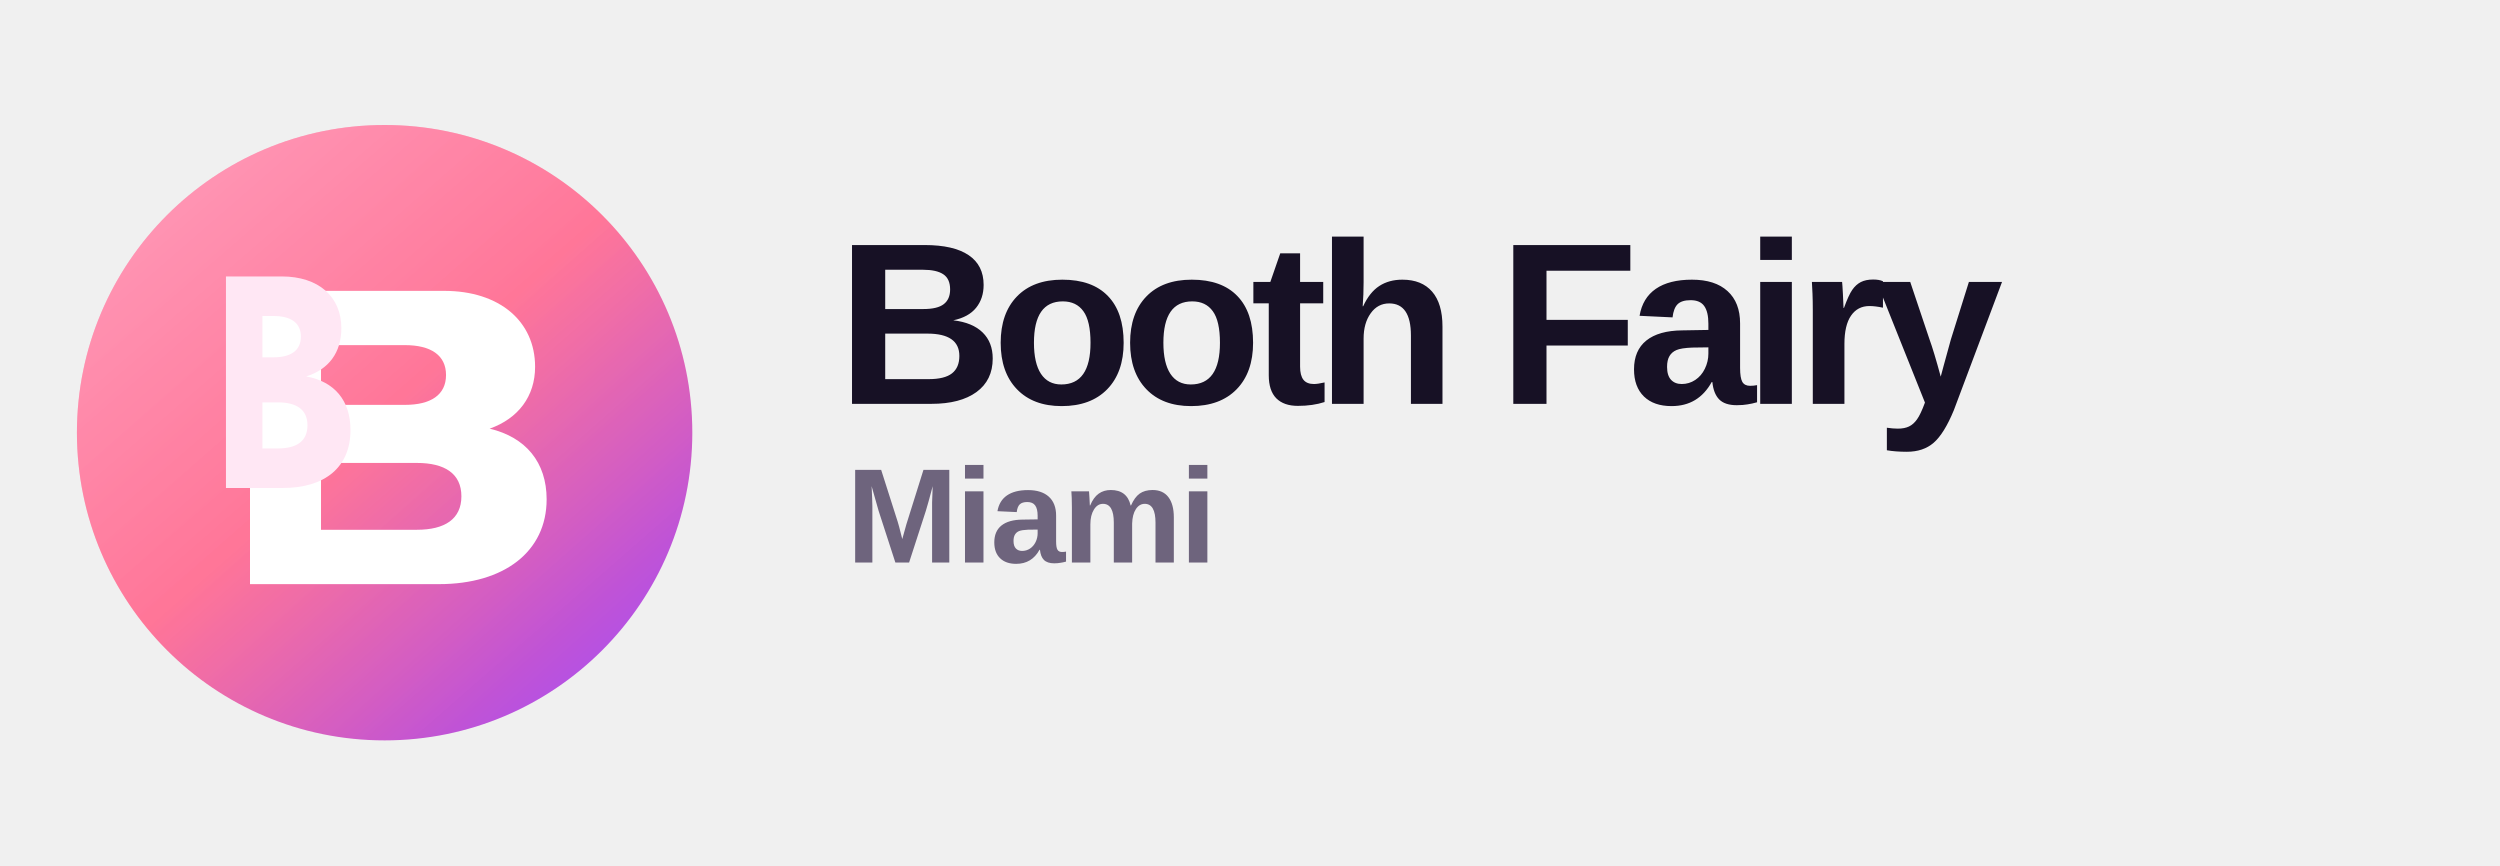
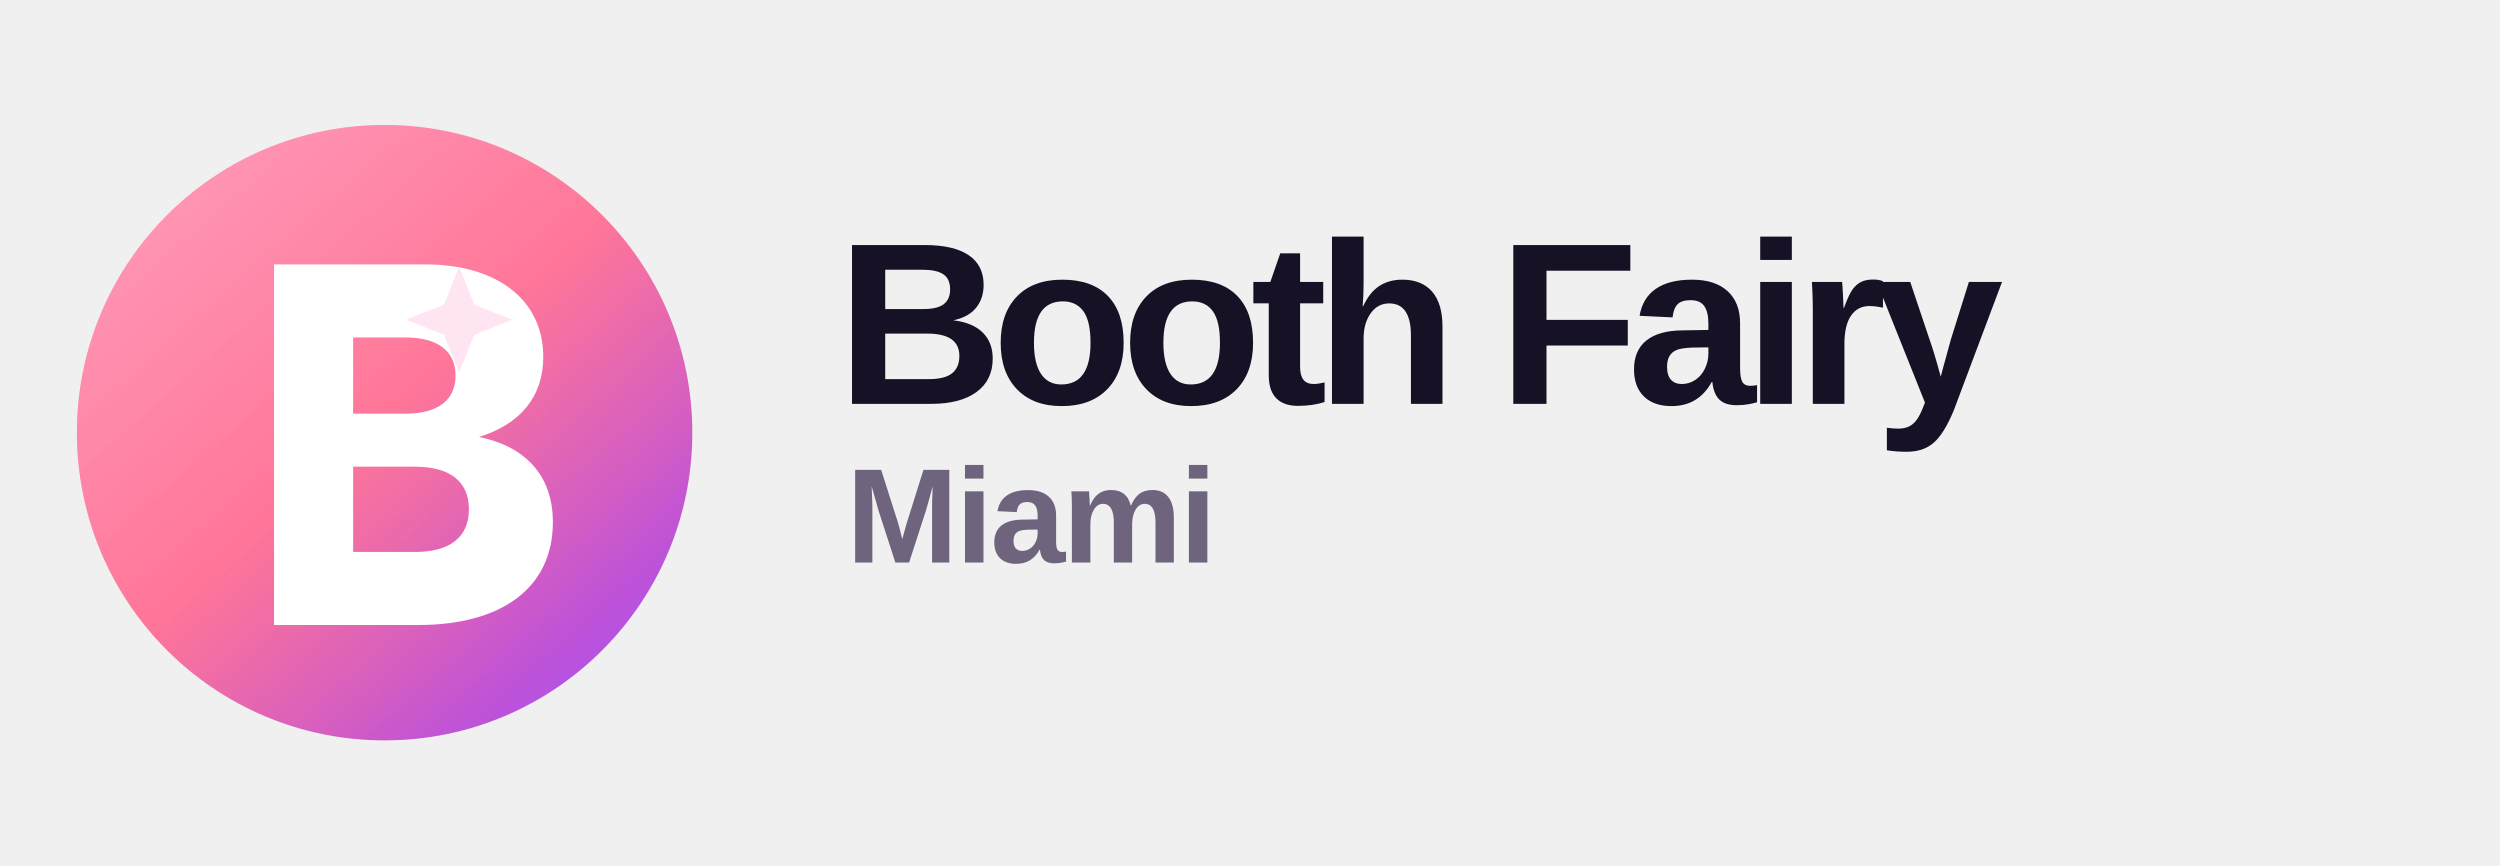
<svg xmlns="http://www.w3.org/2000/svg" width="520" height="180" viewBox="0 0 520 180" fill="none">
  <defs>
    <linearGradient id="lockupOrb" x1="18" y1="12" x2="142" y2="150" gradientUnits="userSpaceOnUse">
      <stop stop-color="#FF6C9A" />
      <stop offset="0.52" stop-color="#FF5F87" />
      <stop offset="1" stop-color="#9F4DFF" />
    </linearGradient>
    <linearGradient id="lockupGlow" x1="34" y1="18" x2="126" y2="124" gradientUnits="userSpaceOnUse">
      <stop stop-color="white" stop-opacity="0.34" />
      <stop offset="1" stop-color="white" stop-opacity="0" />
    </linearGradient>
  </defs>
  <circle cx="80" cy="90" r="64" fill="url(#lockupOrb)" />
  <circle cx="80" cy="90" r="64" fill="url(#lockupGlow)" />
-   <path d="M52 60.5H92.4C103.868 60.5 111.3 66.802 111.3 76.302C111.3 82.396 107.829 87.042 101.85 89.16C109.368 90.951 113.7 96.164 113.7 103.861C113.7 114.755 104.839 121.5 91.312 121.5H52V60.5ZM84.22 84.212C89.563 84.212 92.774 82.171 92.774 77.999C92.774 73.849 89.563 71.786 84.22 71.786H66.769V84.212H84.22ZM86.726 110.192C92.503 110.192 95.971 107.971 95.971 103.23C95.971 98.513 92.503 96.292 86.726 96.292H66.769V110.192H86.726Z" fill="white" />
-   <path d="M47 57.5H58.6C66.254 57.5 71 61.703 71 68.257C71 73.307 68.403 76.822 63.69 78.294C69.589 79.382 72.9 83.3 72.9 89.458C72.9 97.158 67.602 101.5 58.839 101.5H47V57.5ZM56.884 74.322C60.426 74.322 62.584 72.962 62.584 70.012C62.584 67.091 60.426 65.728 56.884 65.728H54.581V74.322H56.884ZM57.803 93.276C61.657 93.276 63.952 91.799 63.952 88.472C63.952 85.173 61.657 83.693 57.803 83.693H54.581V93.276H57.803Z" fill="#FFE7F4" />
+   <path d="M57 55H88.49C103.457 55 113 62.426 113 74.254C113 82.504 108.202 88.24 99.629 90.889C109.839 92.976 115 99.434 115 108.602C115 122.377 104.206 130 87.041 130H57V55ZM84.359 86.044C90.769 86.044 94.751 83.458 94.751 78.118C94.751 72.817 90.769 70.193 84.359 70.193H73.449V86.044H84.359ZM86.338 114.807C93.288 114.807 97.534 111.951 97.534 105.92C97.534 99.927 93.288 97.072 86.338 97.072H73.449V114.807H86.338Z" fill="white" />
+   <path d="M95.5 55.5L98.647 63.353L106.5 66.5L98.647 69.647L95.5 77.5L92.353 69.647L84.5 66.5L92.353 63.353L95.5 55.5Z" fill="#FFE5F1" />
  <text x="174" y="84" fill="#171125" font-family="Syne, Arial, sans-serif" font-size="48" font-weight="700" letter-spacing="-0.05em">Booth Fairy</text>
  <text x="176" y="117" fill="#6E647D" font-family="Manrope, Arial, sans-serif" font-size="28" font-weight="600" letter-spacing="-0.02em">Miami</text>
</svg>
